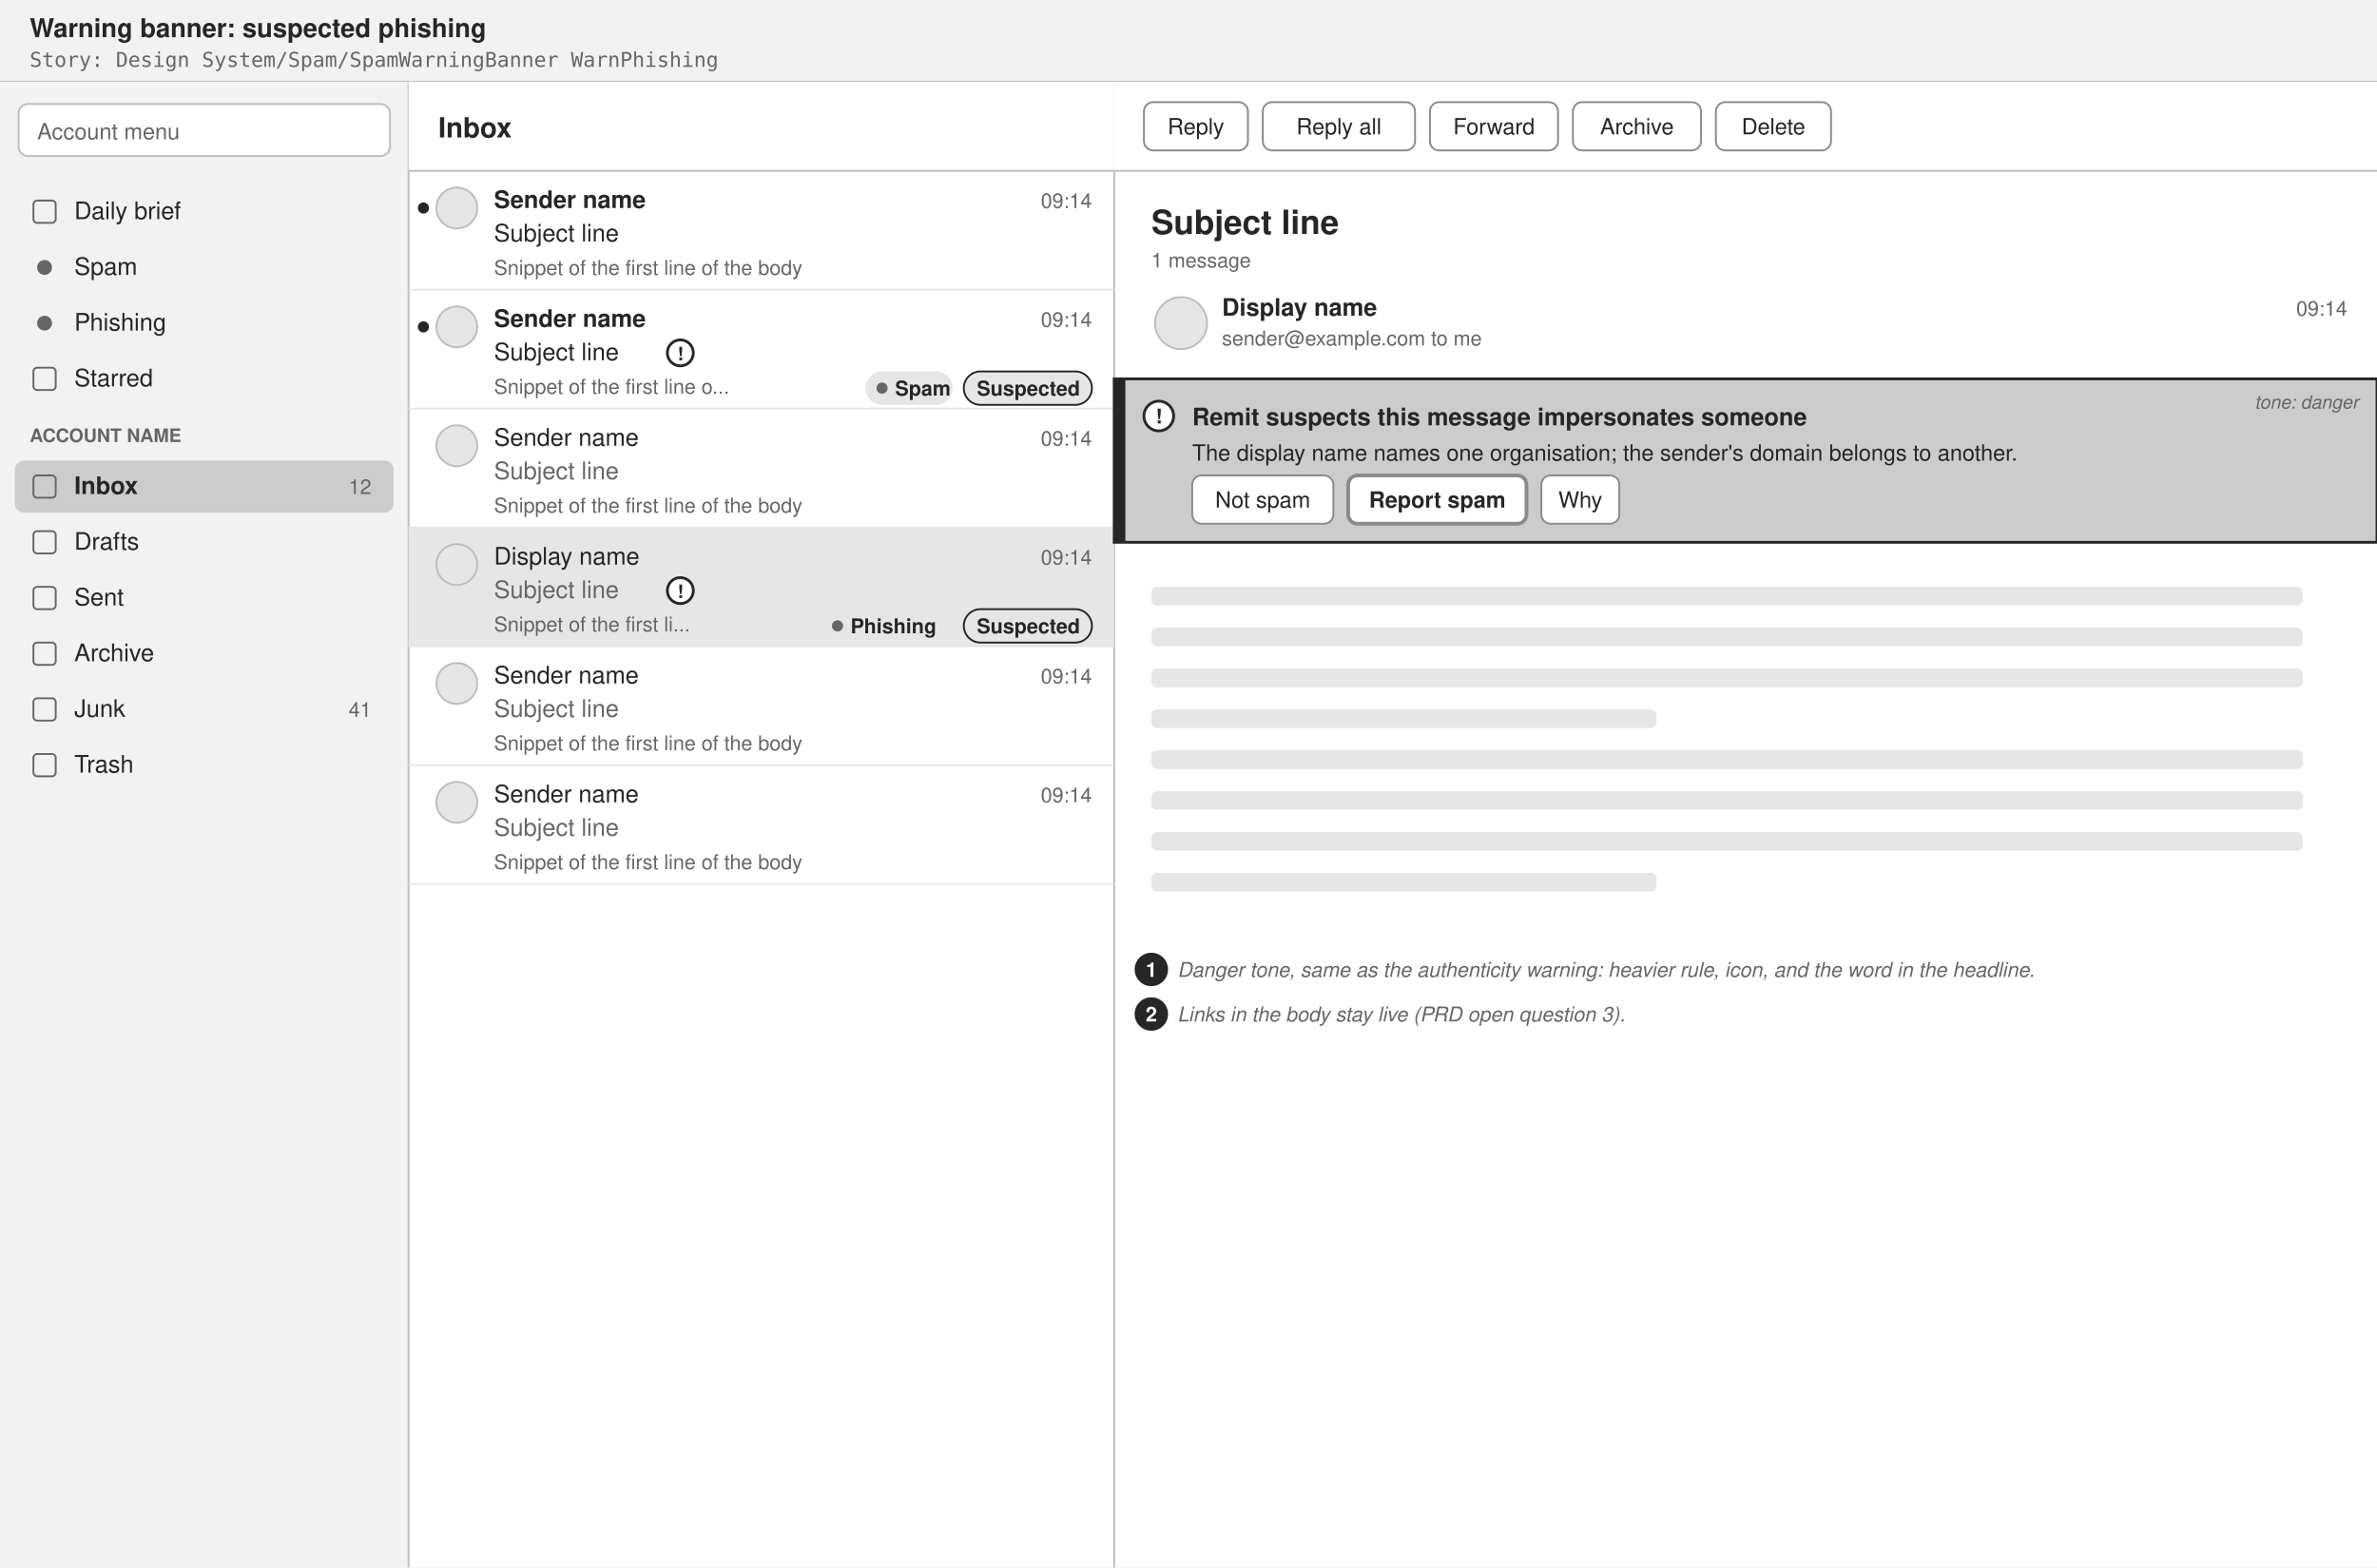
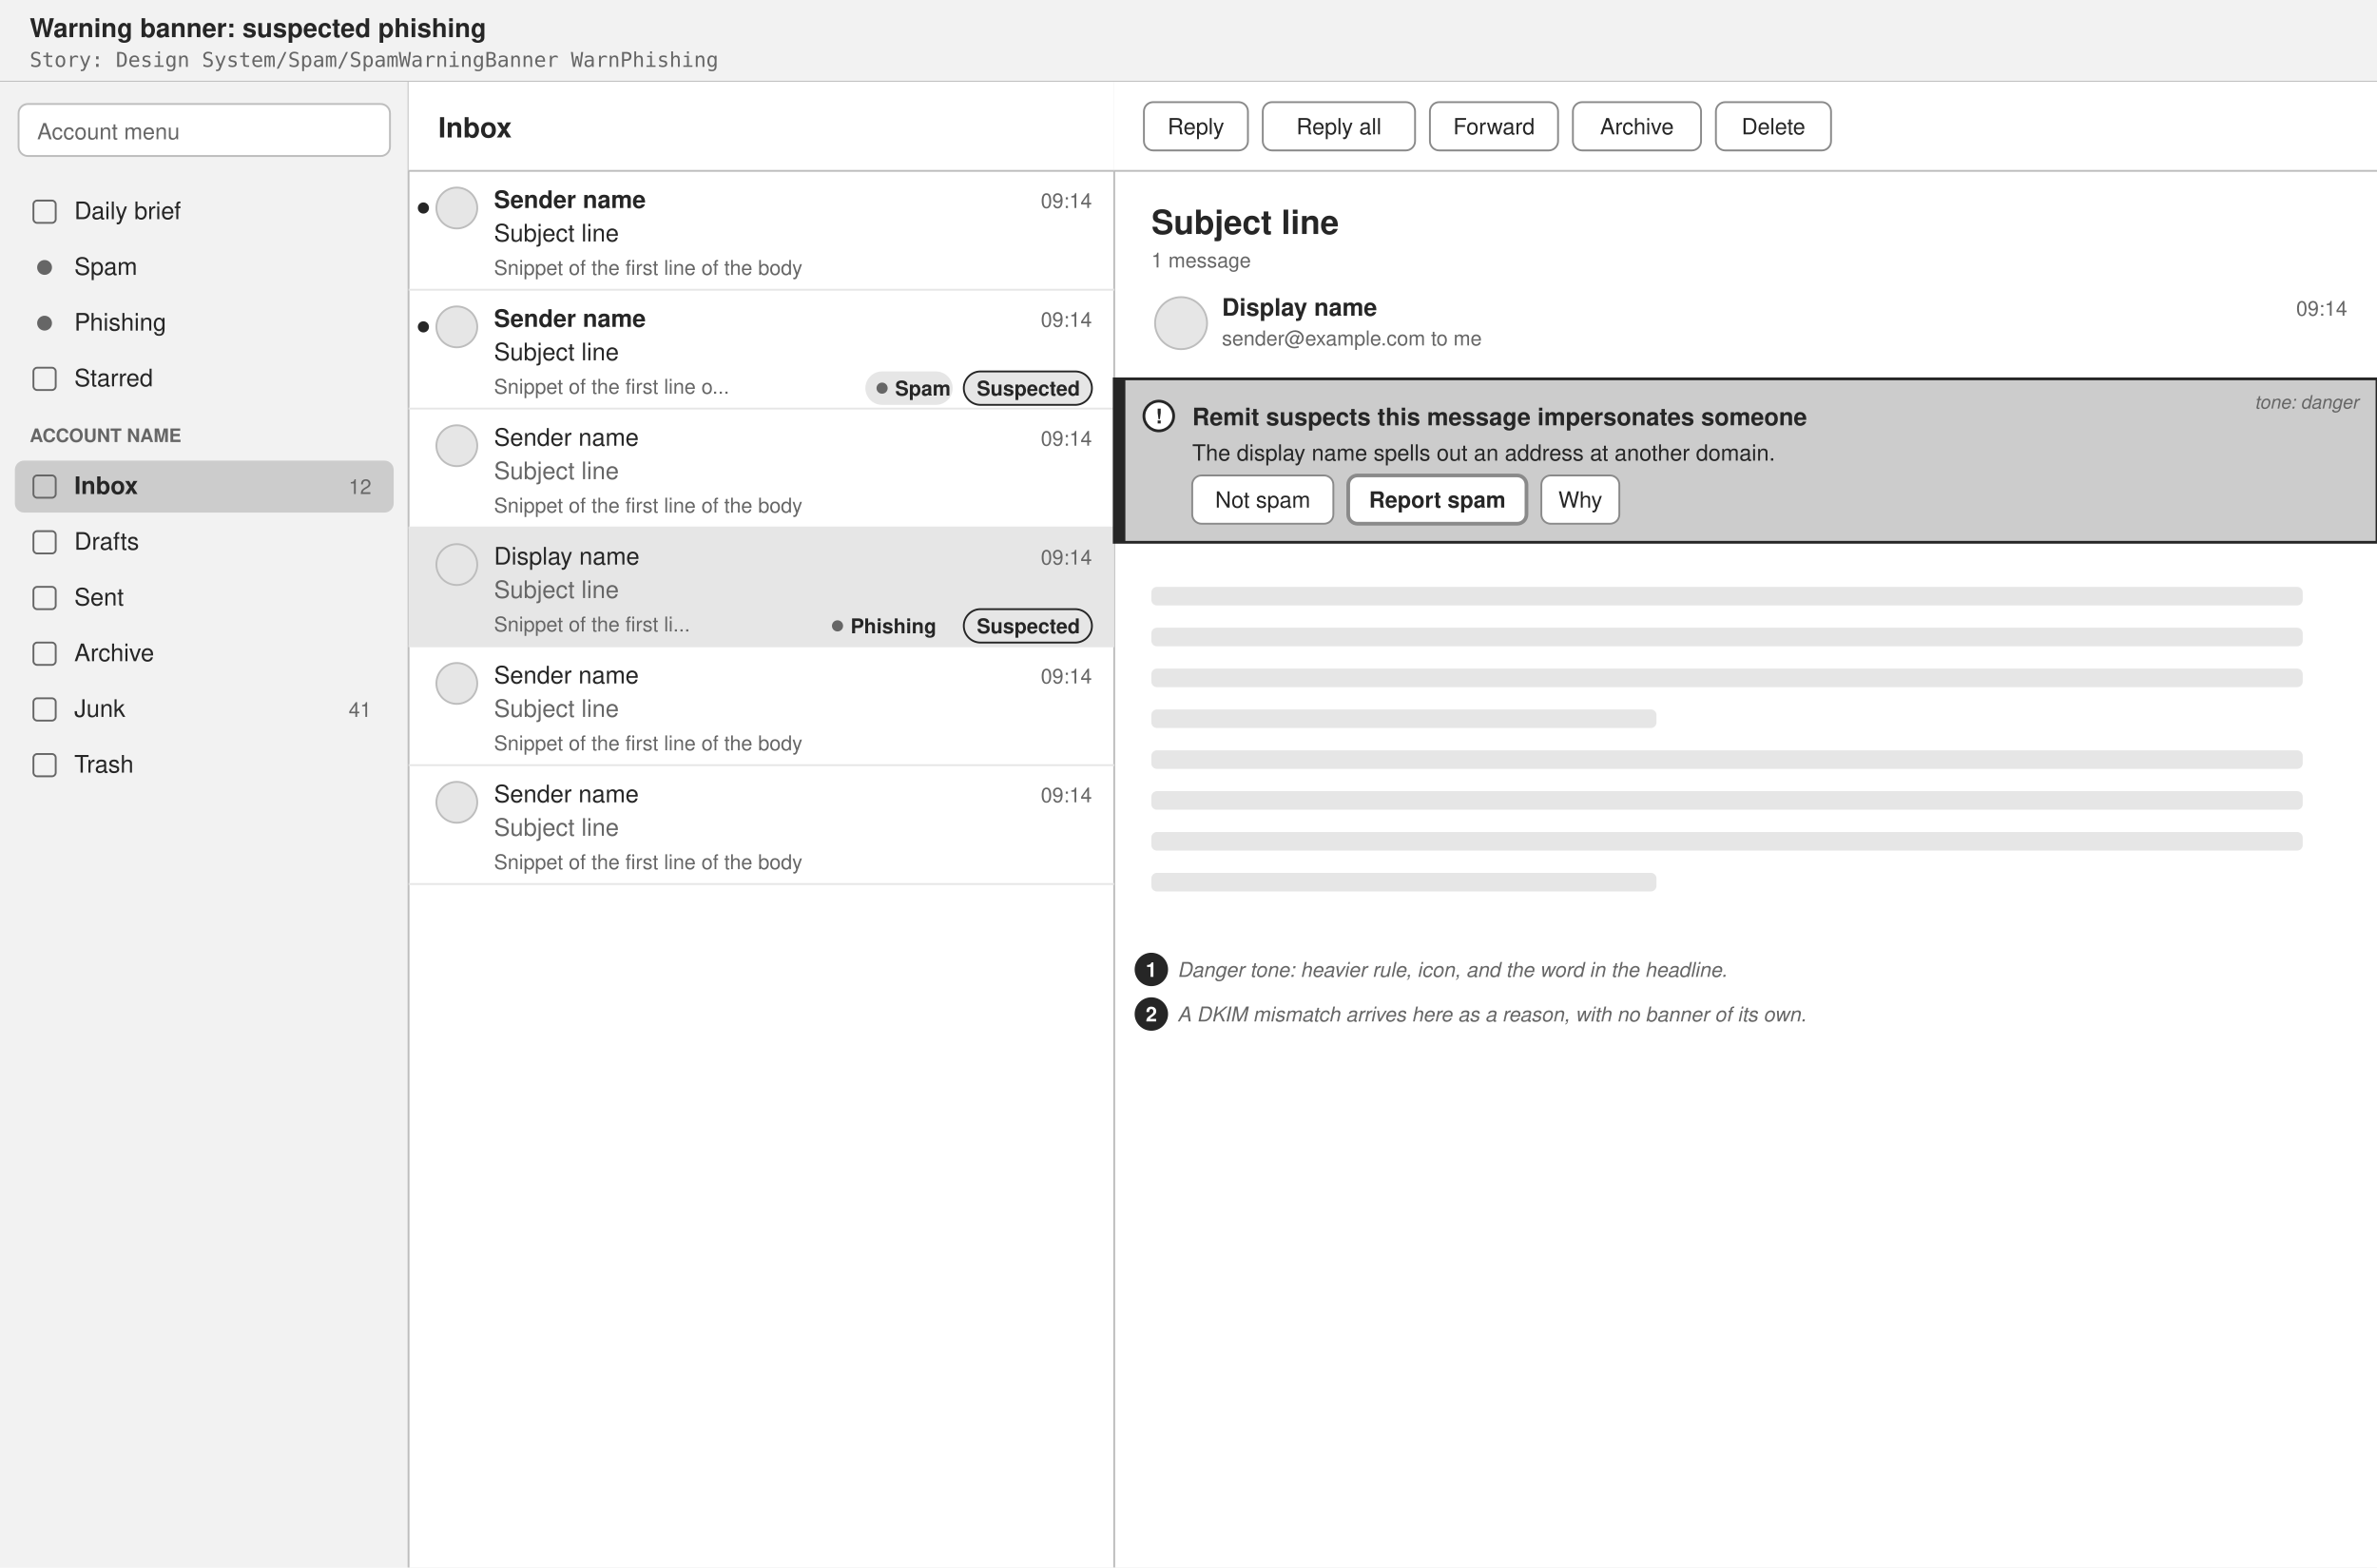
<svg xmlns="http://www.w3.org/2000/svg" width="1280" height="844" viewBox="0 0 1280 844" font-family="Helvetica, Arial, sans-serif">
  <rect x="0" y="0" width="1280" height="844" fill="#ffffff" stroke="none" stroke-width="1" />
  <rect x="0" y="0" width="1280" height="44" fill="#f2f2f2" stroke="none" stroke-width="1" />
  <line x1="0" y1="44" x2="1280" y2="44" stroke="#bdbdbd" stroke-width="1" />
  <text x="16" y="20" font-size="14" fill="#262626" font-weight="700">Warning banner: suspected phishing</text>
  <text x="16" y="36" font-size="11" fill="#666666" font-family="monospace">Story: Design System/Spam/SpamWarningBanner WarnPhishing</text>
  <g transform="translate(0,44)">
    <rect x="0" y="0" width="220" height="800" fill="#f2f2f2" stroke="none" stroke-width="1" />
    <line x1="220" y1="0" x2="220" y2="800" stroke="#bdbdbd" stroke-width="1" />
    <rect x="10" y="12" width="200" height="28" fill="#ffffff" stroke="#bdbdbd" stroke-width="1" rx="5" />
    <text x="20" y="31" font-size="12" fill="#666666">Account menu</text>
    <rect x="18" y="64" width="12" height="12" fill="none" stroke="#666666" stroke-width="1" rx="2" />
    <text x="40" y="74" font-size="13" fill="#262626" font-weight="400">Daily brief</text>
    <circle cx="24" cy="100" r="4" fill="#666666" />
    <text x="40" y="104" font-size="13" fill="#262626" font-weight="400">Spam</text>
    <circle cx="24" cy="130" r="4" fill="#666666" />
    <text x="40" y="134" font-size="13" fill="#262626" font-weight="400">Phishing</text>
    <rect x="18" y="154" width="12" height="12" fill="none" stroke="#666666" stroke-width="1" rx="2" />
    <text x="40" y="164" font-size="13" fill="#262626" font-weight="400">Starred</text>
    <text x="16" y="194" font-size="10" fill="#666666" font-weight="700">ACCOUNT NAME</text>
    <rect x="8" y="204" width="204" height="28" fill="#cccccc" stroke="none" stroke-width="1" rx="5" />
    <rect x="18" y="212" width="12" height="12" fill="none" stroke="#666666" stroke-width="1" rx="2" />
    <text x="40" y="222" font-size="13" fill="#262626" font-weight="600">Inbox</text>
    <text x="200" y="222" font-size="11" fill="#666666" text-anchor="end">12</text>
    <rect x="18" y="242" width="12" height="12" fill="none" stroke="#666666" stroke-width="1" rx="2" />
    <text x="40" y="252" font-size="13" fill="#262626" font-weight="400">Drafts</text>
    <rect x="18" y="272" width="12" height="12" fill="none" stroke="#666666" stroke-width="1" rx="2" />
    <text x="40" y="282" font-size="13" fill="#262626" font-weight="400">Sent</text>
    <rect x="18" y="302" width="12" height="12" fill="none" stroke="#666666" stroke-width="1" rx="2" />
    <text x="40" y="312" font-size="13" fill="#262626" font-weight="400">Archive</text>
    <rect x="18" y="332" width="12" height="12" fill="none" stroke="#666666" stroke-width="1" rx="2" />
    <text x="40" y="342" font-size="13" fill="#262626" font-weight="400">Junk</text>
    <text x="200" y="342" font-size="11" fill="#666666" text-anchor="end">41</text>
    <rect x="18" y="362" width="12" height="12" fill="none" stroke="#666666" stroke-width="1" rx="2" />
    <text x="40" y="372" font-size="13" fill="#262626" font-weight="400">Trash</text>
    <line x1="600" y1="0" x2="600" y2="800" stroke="#bdbdbd" stroke-width="1" />
    <rect x="220" y="0" width="380" height="48" fill="#ffffff" stroke="none" stroke-width="1" />
    <line x1="220" y1="48" x2="600" y2="48" stroke="#bdbdbd" stroke-width="1" />
    <text x="236" y="30" font-size="15" fill="#262626" font-weight="700">Inbox</text>
    <circle cx="228" cy="68" r="3" fill="#262626" />
    <circle cx="246" cy="68" r="11" fill="#e6e6e6" stroke="#bdbdbd" />
    <text x="266" y="68" font-size="13" fill="#262626" font-weight="700">Sender name</text>
    <text x="588" y="68" font-size="11" fill="#666666" text-anchor="end">09:14</text>
    <text x="266" y="86" font-size="13" fill="#262626">Subject line</text>
    <text x="266" y="104" font-size="11" fill="#666666">Snippet of the first line of the body</text>
    <line x1="220" y1="112" x2="600" y2="112" stroke="#e6e6e6" stroke-width="1" />
    <circle cx="228" cy="132" r="3" fill="#262626" />
    <circle cx="246" cy="132" r="11" fill="#e6e6e6" stroke="#bdbdbd" />
    <text x="266" y="132" font-size="13" fill="#262626" font-weight="700">Sender name</text>
    <text x="588" y="132" font-size="11" fill="#666666" text-anchor="end">09:14</text>
    <text x="266" y="150" font-size="13" fill="#262626">Subject line</text>
-     <circle cx="366.36" cy="146" r="7" fill="#ffffff" stroke="#262626" stroke-width="1.5" />
-     <text x="366.36" y="150" font-size="10" fill="#262626" font-weight="700" text-anchor="middle">!</text>
    <rect x="519" y="156" width="69" height="18" fill="#e6e6e6" stroke="#262626" stroke-width="1" rx="9" />
    <text x="526" y="169" font-size="11" fill="#262626" font-weight="600">Suspected</text>
    <rect x="466" y="156" width="47" height="18" fill="#e6e6e6" stroke="none" stroke-width="1" rx="9" />
    <circle cx="475" cy="165" r="3" fill="#666666" />
    <text x="482" y="169" font-size="11" fill="#262626" font-weight="600">Spam</text>
    <text x="266" y="168" font-size="11" fill="#666666">Snippet of the first line o...</text>
    <line x1="220" y1="176" x2="600" y2="176" stroke="#e6e6e6" stroke-width="1" />
    <circle cx="246" cy="196" r="11" fill="#e6e6e6" stroke="#bdbdbd" />
    <text x="266" y="196" font-size="13" fill="#262626" font-weight="500">Sender name</text>
    <text x="588" y="196" font-size="11" fill="#666666" text-anchor="end">09:14</text>
    <text x="266" y="214" font-size="13" fill="#666666">Subject line</text>
    <text x="266" y="232" font-size="11" fill="#666666">Snippet of the first line of the body</text>
    <line x1="220" y1="240" x2="600" y2="240" stroke="#e6e6e6" stroke-width="1" />
    <rect x="220" y="240" width="380" height="64" fill="#e6e6e6" stroke="none" stroke-width="1" />
    <circle cx="246" cy="260" r="11" fill="#e6e6e6" stroke="#bdbdbd" />
    <text x="266" y="260" font-size="13" fill="#262626" font-weight="500">Display name</text>
    <text x="588" y="260" font-size="11" fill="#666666" text-anchor="end">09:14</text>
    <text x="266" y="278" font-size="13" fill="#666666">Subject line</text>
-     <circle cx="366.36" cy="274" r="7" fill="#ffffff" stroke="#262626" stroke-width="1.5" />
-     <text x="366.36" y="278" font-size="10" fill="#262626" font-weight="700" text-anchor="middle">!</text>
    <rect x="519" y="284" width="69" height="18" fill="#e6e6e6" stroke="#262626" stroke-width="1" rx="9" />
    <text x="526" y="297" font-size="11" fill="#262626" font-weight="600">Suspected</text>
    <rect x="442" y="284" width="71" height="18" fill="#e6e6e6" stroke="none" stroke-width="1" rx="9" />
    <circle cx="451" cy="293" r="3" fill="#666666" />
    <text x="458" y="297" font-size="11" fill="#262626" font-weight="600">Phishing</text>
    <text x="266" y="296" font-size="11" fill="#666666">Snippet of the first li...</text>
    <line x1="220" y1="304" x2="600" y2="304" stroke="#e6e6e6" stroke-width="1" />
    <circle cx="246" cy="324" r="11" fill="#e6e6e6" stroke="#bdbdbd" />
    <text x="266" y="324" font-size="13" fill="#262626" font-weight="500">Sender name</text>
    <text x="588" y="324" font-size="11" fill="#666666" text-anchor="end">09:14</text>
    <text x="266" y="342" font-size="13" fill="#666666">Subject line</text>
    <text x="266" y="360" font-size="11" fill="#666666">Snippet of the first line of the body</text>
    <line x1="220" y1="368" x2="600" y2="368" stroke="#e6e6e6" stroke-width="1" />
    <circle cx="246" cy="388" r="11" fill="#e6e6e6" stroke="#bdbdbd" />
    <text x="266" y="388" font-size="13" fill="#262626" font-weight="500">Sender name</text>
    <text x="588" y="388" font-size="11" fill="#666666" text-anchor="end">09:14</text>
    <text x="266" y="406" font-size="13" fill="#666666">Subject line</text>
    <text x="266" y="424" font-size="11" fill="#666666">Snippet of the first line of the body</text>
    <line x1="220" y1="432" x2="600" y2="432" stroke="#e6e6e6" stroke-width="1" />
    <rect x="600" y="0" width="680" height="48" fill="#ffffff" stroke="none" stroke-width="1" />
    <line x1="600" y1="48" x2="1280" y2="48" stroke="#bdbdbd" stroke-width="1" />
    <rect x="616" y="11" width="56" height="26" fill="#ffffff" stroke="#8a8a8a" stroke-width="1" rx="5" />
    <text x="644" y="28.32" font-size="12" fill="#262626" font-weight="500" text-anchor="middle">Reply</text>
    <rect x="680" y="11" width="82" height="26" fill="#ffffff" stroke="#8a8a8a" stroke-width="1" rx="5" />
    <text x="721" y="28.32" font-size="12" fill="#262626" font-weight="500" text-anchor="middle">Reply all</text>
    <rect x="770" y="11" width="69" height="26" fill="#ffffff" stroke="#8a8a8a" stroke-width="1" rx="5" />
    <text x="804.5" y="28.32" font-size="12" fill="#262626" font-weight="500" text-anchor="middle">Forward</text>
    <rect x="847" y="11" width="69" height="26" fill="#ffffff" stroke="#8a8a8a" stroke-width="1" rx="5" />
    <text x="881.5" y="28.32" font-size="12" fill="#262626" font-weight="500" text-anchor="middle">Archive</text>
    <rect x="924" y="11" width="62" height="26" fill="#ffffff" stroke="#8a8a8a" stroke-width="1" rx="5" />
    <text x="955" y="28.32" font-size="12" fill="#262626" font-weight="500" text-anchor="middle">Delete</text>
    <text x="620" y="82" font-size="18" fill="#262626" font-weight="700">Subject line</text>
    <text x="620" y="100" font-size="11" fill="#666666">1 message</text>
    <circle cx="636" cy="130" r="14" fill="#e6e6e6" stroke="#bdbdbd" />
    <text x="658" y="126" font-size="13" fill="#262626" font-weight="600">Display name</text>
    <text x="658" y="142" font-size="11" fill="#666666">sender@example.com  to me</text>
    <text x="1264" y="126" font-size="11" fill="#666666" text-anchor="end">09:14</text>
    <line x1="600" y1="160" x2="1280" y2="160" stroke="#e6e6e6" stroke-width="1" />
    <rect x="600" y="160" width="680" height="88" fill="#cccccc" stroke="#262626" stroke-width="1.5" />
    <rect x="600" y="160" width="6" height="88" fill="#262626" stroke="none" stroke-width="1" />
    <circle cx="624" cy="180" r="8" fill="#ffffff" stroke="#262626" stroke-width="1.5" />
    <text x="624" y="184" font-size="11" fill="#262626" font-weight="700" text-anchor="middle">!</text>
    <text x="1270" y="176" font-size="10" fill="#666666" text-anchor="end" font-style="italic">tone: danger</text>
    <text x="642" y="185" font-size="13" fill="#262626" font-weight="700">Remit suspects this message impersonates someone</text>
-     <text x="642" y="204" font-size="12" fill="#262626">The display name names one organisation; the sender's domain belongs to another.</text>
+     <text x="642" y="204" font-size="12" fill="#262626">The display name spells out an address at another domain.</text>
    <rect x="642" y="212" width="76" height="26" fill="#ffffff" stroke="#8a8a8a" stroke-width="1" rx="5" />
    <text x="680" y="229.32" font-size="12" fill="#262626" font-weight="500" text-anchor="middle">Not spam</text>
    <rect x="726" y="212" width="96" height="26" fill="#ffffff" stroke="#8a8a8a" stroke-width="2" rx="5" />
    <text x="774" y="229.32" font-size="12" fill="#262626" font-weight="600" text-anchor="middle">Report spam</text>
    <rect x="830" y="212" width="42" height="26" fill="#ffffff" stroke="#8a8a8a" stroke-width="1" rx="5" />
    <text x="851" y="229.32" font-size="12" fill="#262626" font-weight="500" text-anchor="middle">Why</text>
    <rect x="620" y="272" width="620" height="10" fill="#e6e6e6" stroke="none" stroke-width="1" rx="3" />
    <rect x="620" y="294" width="620" height="10" fill="#e6e6e6" stroke="none" stroke-width="1" rx="3" />
    <rect x="620" y="316" width="620" height="10" fill="#e6e6e6" stroke="none" stroke-width="1" rx="3" />
    <rect x="620" y="338" width="272" height="10" fill="#e6e6e6" stroke="none" stroke-width="1" rx="3" />
    <rect x="620" y="360" width="620" height="10" fill="#e6e6e6" stroke="none" stroke-width="1" rx="3" />
    <rect x="620" y="382" width="620" height="10" fill="#e6e6e6" stroke="none" stroke-width="1" rx="3" />
    <rect x="620" y="404" width="620" height="10" fill="#e6e6e6" stroke="none" stroke-width="1" rx="3" />
    <rect x="620" y="426" width="272" height="10" fill="#e6e6e6" stroke="none" stroke-width="1" rx="3" />
    <circle cx="620" cy="478" r="9" fill="#262626" />
    <text x="620" y="482" font-size="11" fill="#fff" font-weight="700" text-anchor="middle">1</text>
-     <text x="634" y="482" font-size="11" fill="#666666" font-style="italic">Danger tone, same as the authenticity warning: heavier rule, icon, and the word in the headline.</text>
+     <text x="634" y="482" font-size="11" fill="#666666" font-style="italic">Danger tone: heavier rule, icon, and the word in the headline.</text>
    <circle cx="620" cy="502" r="9" fill="#262626" />
    <text x="620" y="506" font-size="11" fill="#fff" font-weight="700" text-anchor="middle">2</text>
-     <text x="634" y="506" font-size="11" fill="#666666" font-style="italic">Links in the body stay live (PRD open question 3).</text>
+     <text x="634" y="506" font-size="11" fill="#666666" font-style="italic">A DKIM mismatch arrives here as a reason, with no banner of its own.</text>
  </g>
</svg>
